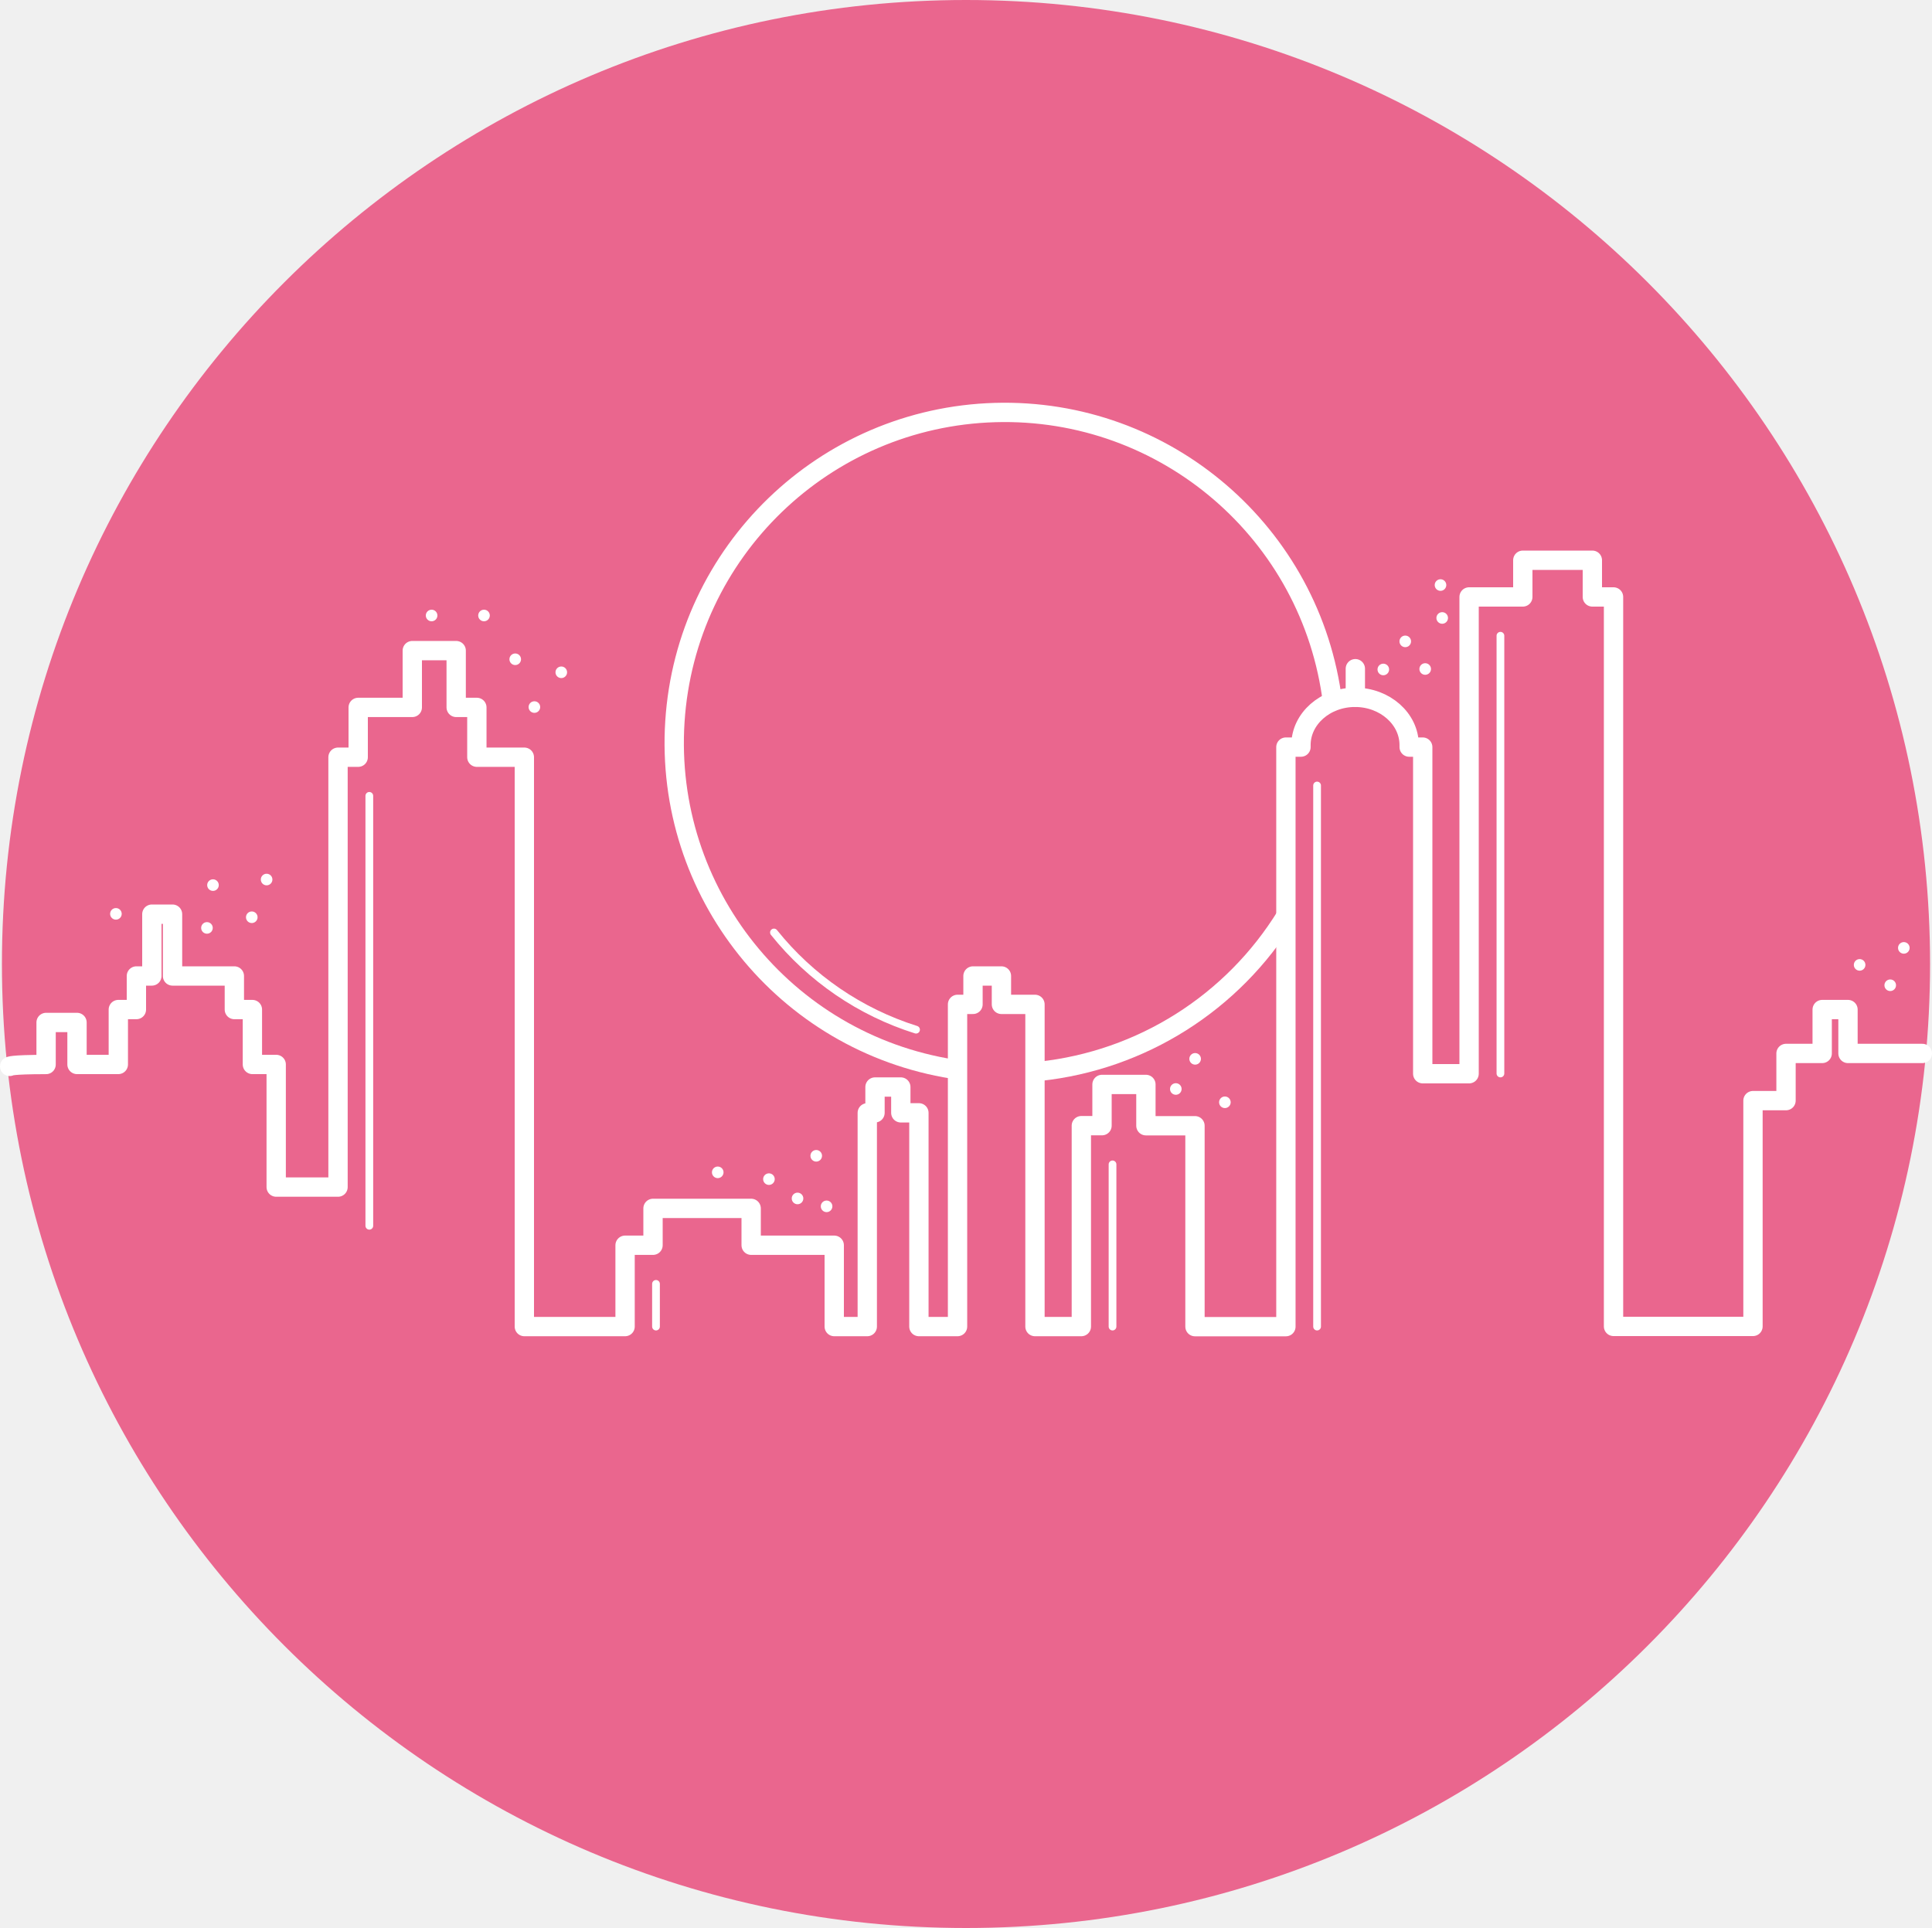
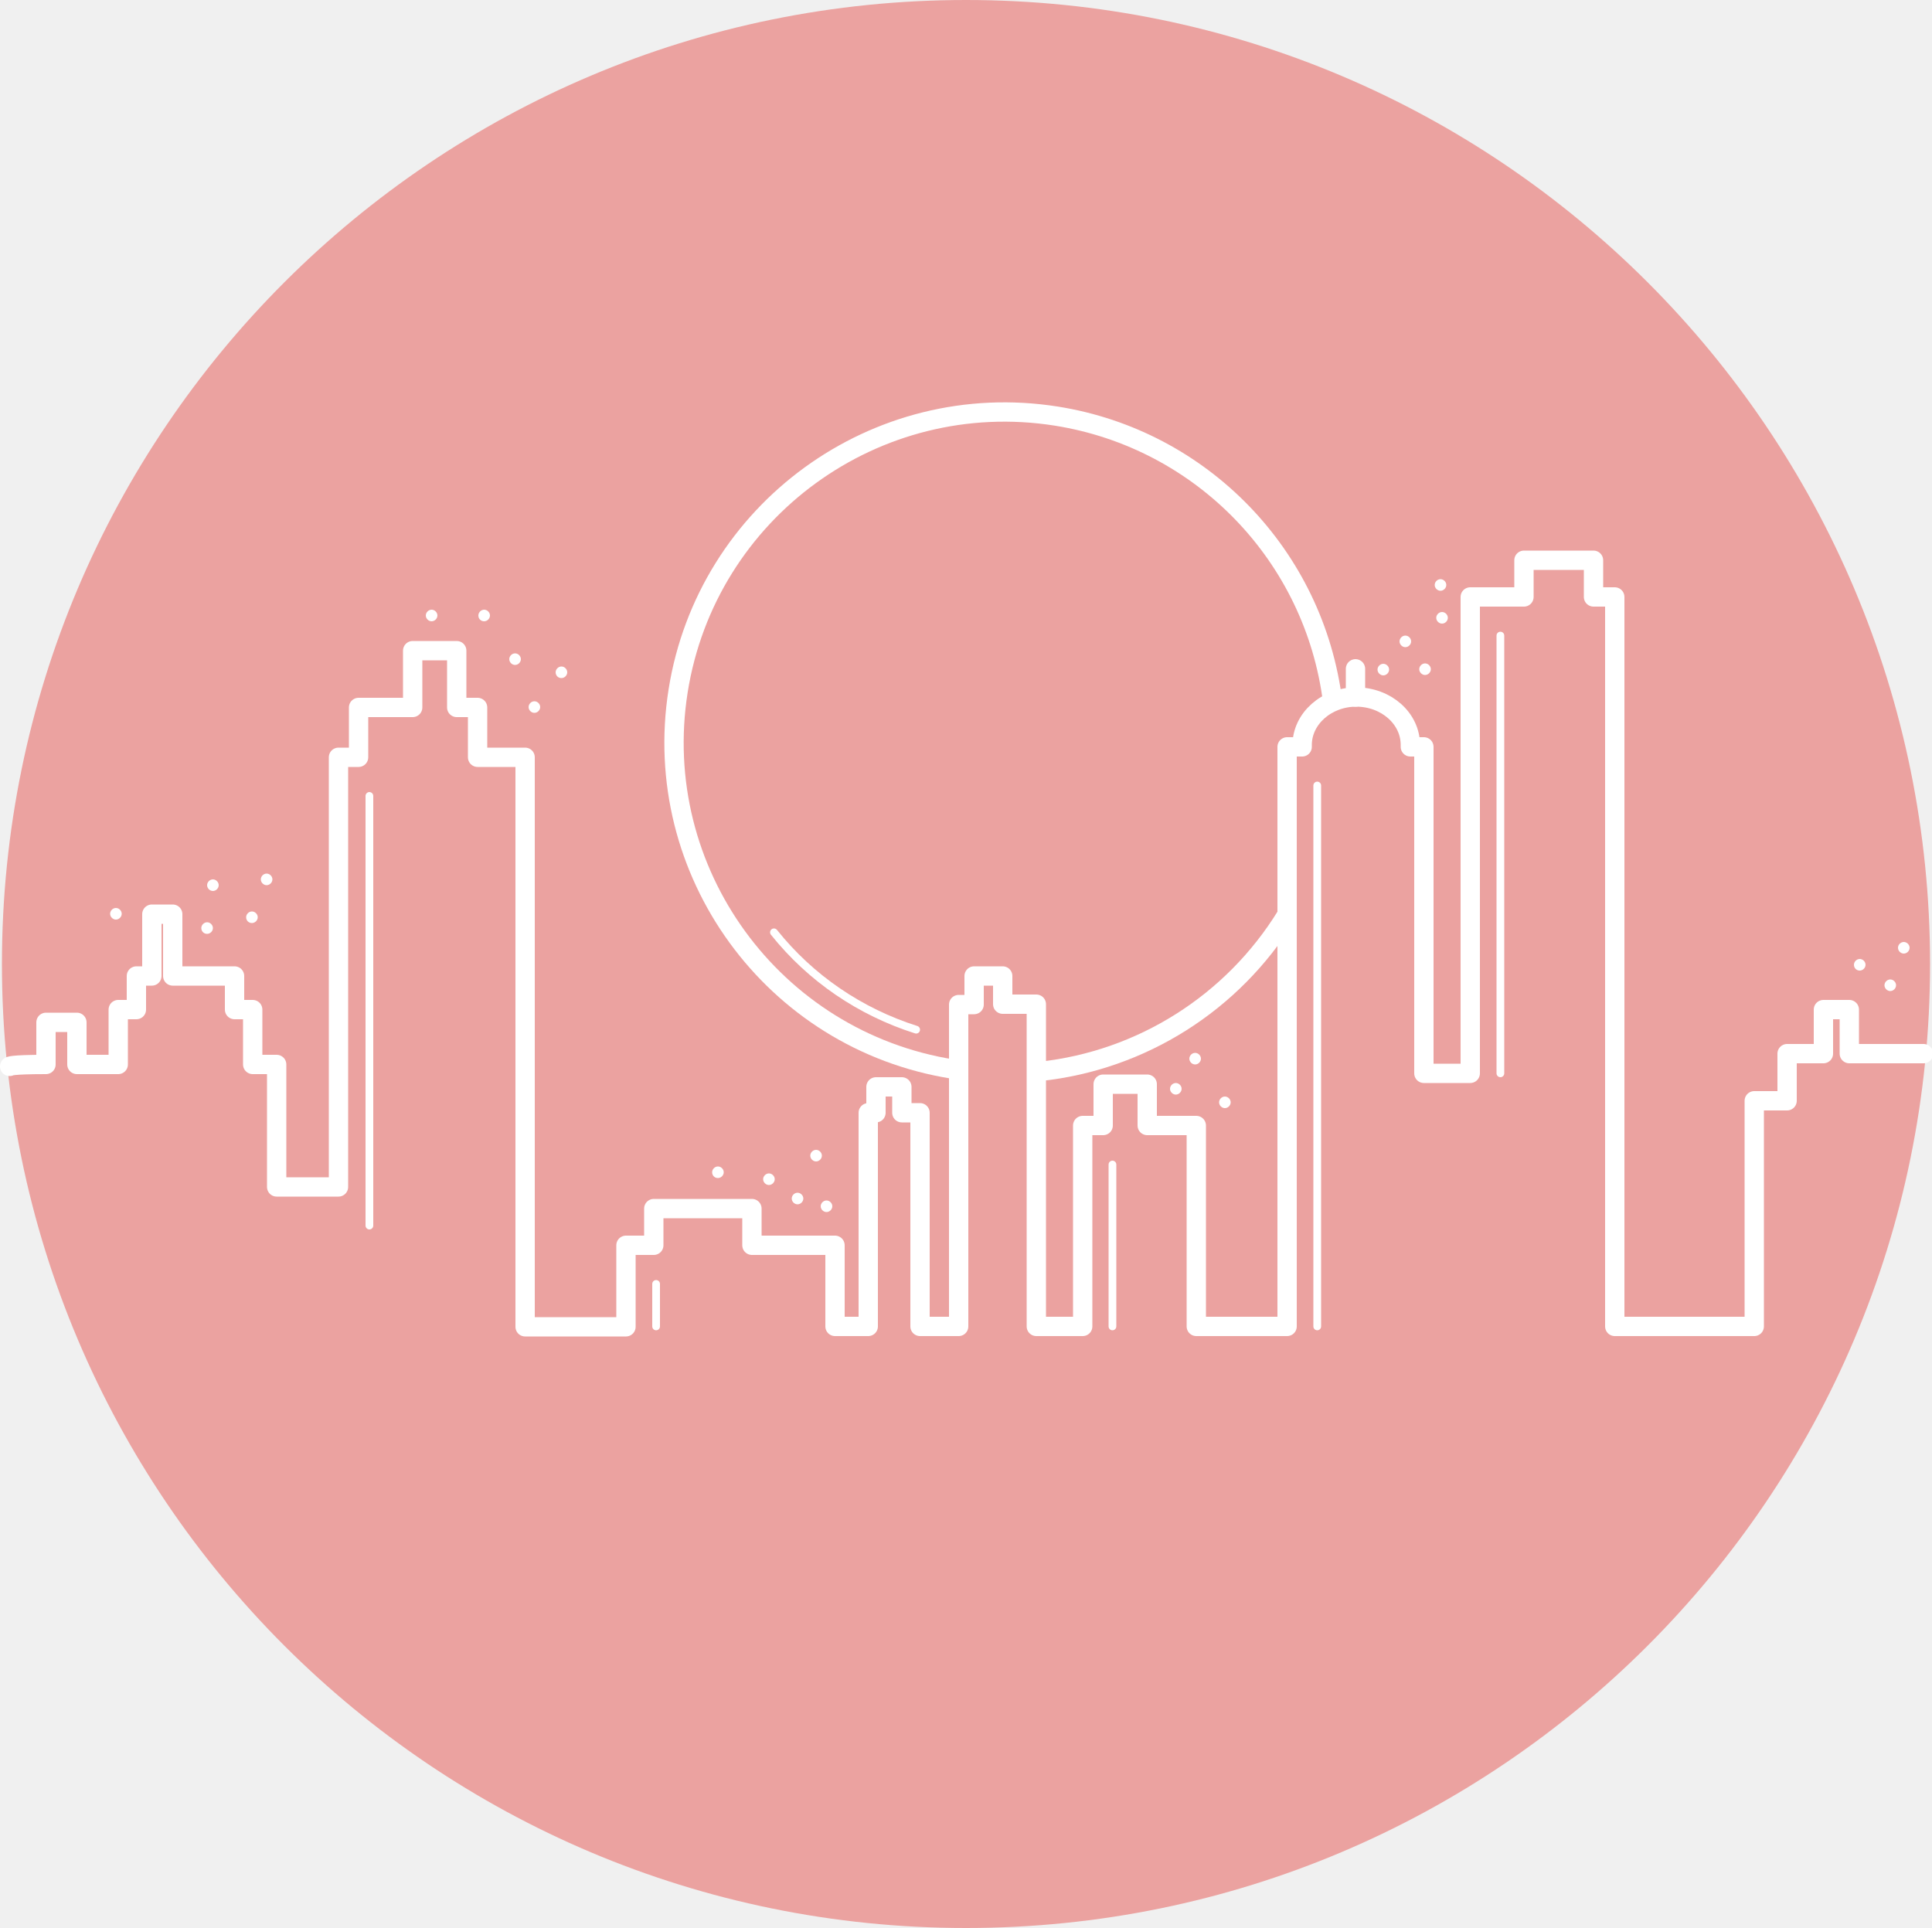
- <svg xmlns="http://www.w3.org/2000/svg" viewBox="0 0 500 499">
-   <defs>
-     <style>.cls-1{fill:#ea668e;}.cls-2,.cls-3,.cls-5{fill:none;stroke:#fff;}.cls-2{stroke-miterlimit:10;}.cls-2,.cls-5{stroke-width:5px;}.cls-3,.cls-5{stroke-linecap:round;stroke-linejoin:round;}.cls-3{stroke-width:2px;}.cls-4{fill:#fff;}</style>
-   </defs>
-   <g id="Layer_8" data-name="Layer 8">
-     <circle class="cls-1" cx="250" cy="249.5" r="249.5" />
+ <svg xmlns="http://www.w3.org/2000/svg" version="1.1" id="Layer_1" x="0px" y="0px" viewBox="0 0 500 499" style="enable-background:new 0 0 500 499;" xml:space="preserve">
+   <style type="text/css">
+ 	.st0{fill:#EBA2A0;}
+ 	.st1{fill:none;stroke:#FFFFFF;stroke-width:5;stroke-miterlimit:10;}
+ 	.st2{fill:none;stroke:#FFFFFF;stroke-width:2;stroke-linecap:round;stroke-linejoin:round;}
+ 	.st3{fill:#FFFFFF;}
+ 	.st4{fill:none;stroke:#FFFFFF;stroke-width:5;stroke-linecap:round;stroke-linejoin:round;}
+ </style>
+   <g id="Layer_8">
+     <circle class="st0" cx="250" cy="249.5" r="249.5" />
  </g>
-   <g id="Layer_4" data-name="Layer 4">
-     <path class="cls-2" d="M622.9,589.45a85.53,85.53,0,0,1-63.84,40.32" transform="translate(-290 -352.5)" />
-     <path class="cls-2" d="M536.6,629.2a85.51,85.51,0,1,1,98.27-94.88" transform="translate(-290 -352.5)" />
-     <path class="cls-3" d="M527.07,619a76.53,76.53,0,0,1-36.77-25.16" transform="translate(-290 -352.5)" />
+   <g id="Layer_4">
+     <path class="st1" d="M332.9,237c-13.9,22.6-37.5,37.5-63.8,40.3" />
+     <path class="st1" d="M246.6,276.7c-46.6-7.4-78.5-51.2-71.1-97.9c7.4-46.6,51.2-78.5,97.9-71.1c37.7,6,66.8,36.2,71.5,74" />
+     <path class="st2" d="M237.1,266.5c-14.5-4.6-27.3-13.3-36.8-25.2" />
  </g>
-   <g id="Layer_5" data-name="Layer 5">
-     <path class="cls-4" d="M779.19,609a1.5,1.5,0,0,0,0-3,1.5,1.5,0,0,0,0,3Z" transform="translate(-290 -352.5)" />
-     <path class="cls-4" d="M771.27,603.73a1.5,1.5,0,0,0,0-3,1.5,1.5,0,0,0,0,3Z" transform="translate(-290 -352.5)" />
-     <path class="cls-4" d="M782.71,599.33a1.5,1.5,0,0,0,0-3,1.5,1.5,0,0,0,0,3Z" transform="translate(-290 -352.5)" />
-     <line class="cls-5" x1="350.76" y1="173.07" x2="350.76" y2="180.42" />
-     <path class="cls-5" d="M292.5,628.5s0-.49,9.43-.49V617.13h8V628h10.69V613.79h4.68V605.1h4v-16h5.35v16h16v8.69h4.67V628h6.16v31.74h16V548.48h5.22V535.59h14v-14.7h11.36v14.7h5.35v12.89H425.7V695.84h26.07V674.79H459v-9.54h25.4v9.54H505.9v21.05h8.55V640.52h2v-6.68h6.68v6.68h4.68v55.32h10V612.45h4V605.1h7.36v7.35h8.68v83.39h12v-52h5.35V633.17h11.36v10.69h12.7v52h23.53v-150h3.9c0-.17,0-.34,0-.52,0-6.82,6.28-12.36,14-12.36s14,5.54,14,12.36c0,.18,0,.35,0,.52h3.51v84.54h12V507h13.9V497.5h18V507h5.48v188.8h36.09V637.36h8.55V625.15h9.36V613.79h6.68v11.36H787.5" transform="translate(-290 -352.5)" />
-     <polyline class="cls-3" points="95.58 205.98 95.58 307.25 95.58 317.25" />
-     <line class="cls-3" x1="169.77" y1="332.29" x2="169.77" y2="343.34" />
-     <line class="cls-3" x1="287.92" y1="301.36" x2="287.92" y2="343.34" />
-     <line class="cls-3" x1="340.86" y1="203.3" x2="340.86" y2="343.34" />
-     <line class="cls-3" x1="388.31" y1="164.54" x2="388.31" y2="277.84" />
-     <path class="cls-4" d="M343.56,594.16a1.5,1.5,0,0,0,0-3,1.5,1.5,0,0,0,0,3Z" transform="translate(-290 -352.5)" />
-     <path class="cls-4" d="M345.12,583.08a1.5,1.5,0,0,0,0-3,1.5,1.5,0,0,0,0,3Z" transform="translate(-290 -352.5)" />
-     <path class="cls-4" d="M359,581.64a1.5,1.5,0,0,0,0-3,1.5,1.5,0,0,0,0,3Z" transform="translate(-290 -352.5)" />
-     <path class="cls-4" d="M355.16,591.4a1.5,1.5,0,0,0,0-3,1.5,1.5,0,0,0,0,3Z" transform="translate(-290 -352.5)" />
-     <path class="cls-4" d="M320,590.52a1.5,1.5,0,0,0,0-3,1.5,1.5,0,0,0,0,3Z" transform="translate(-290 -352.5)" />
-     <path class="cls-4" d="M435.26,528a1.5,1.5,0,0,0,0-3,1.5,1.5,0,0,0,0,3Z" transform="translate(-290 -352.5)" />
-     <path class="cls-4" d="M423.34,524.63a1.5,1.5,0,0,0,0-3,1.5,1.5,0,0,0,0,3Z" transform="translate(-290 -352.5)" />
-     <path class="cls-4" d="M658.84,527.15a1.5,1.5,0,0,0,0-3,1.5,1.5,0,0,0,0,3Z" transform="translate(-290 -352.5)" />
-     <path class="cls-4" d="M653.68,520a1.5,1.5,0,0,0,0-3,1.5,1.5,0,0,0,0,3Z" transform="translate(-290 -352.5)" />
-     <path class="cls-4" d="M648,527.27a1.5,1.5,0,0,0,0-3,1.5,1.5,0,0,0,0,3Z" transform="translate(-290 -352.5)" />
-     <path class="cls-4" d="M663.24,513.94a1.5,1.5,0,0,0,0-3,1.5,1.5,0,0,0,0,3Z" transform="translate(-290 -352.5)" />
-     <path class="cls-4" d="M662.8,505.42a1.5,1.5,0,0,0,0-3,1.5,1.5,0,0,0,0,3Z" transform="translate(-290 -352.5)" />
-     <path class="cls-4" d="M594.3,635.85a1.5,1.5,0,0,0,0-3,1.5,1.5,0,0,0,0,3Z" transform="translate(-290 -352.5)" />
-     <path class="cls-4" d="M599.3,628.05a1.5,1.5,0,0,0,0-3,1.5,1.5,0,0,0,0,3Z" transform="translate(-290 -352.5)" />
-     <path class="cls-4" d="M607,639.29a1.5,1.5,0,0,0,0-3,1.5,1.5,0,0,0,0,3Z" transform="translate(-290 -352.5)" />
-     <path class="cls-4" d="M489,659.18a1.5,1.5,0,0,0,0-3,1.5,1.5,0,0,0,0,3Z" transform="translate(-290 -352.5)" />
-     <path class="cls-4" d="M496.4,664.18a1.5,1.5,0,0,0,0-3,1.5,1.5,0,0,0,0,3Z" transform="translate(-290 -352.5)" />
-     <path class="cls-4" d="M503.92,666.22a1.5,1.5,0,0,0,0-3,1.5,1.5,0,0,0,0,3Z" transform="translate(-290 -352.5)" />
-     <path class="cls-4" d="M501.24,653.14a1.5,1.5,0,0,0,0-3,1.5,1.5,0,0,0,0,3Z" transform="translate(-290 -352.5)" />
-     <path class="cls-4" d="M475.75,657.42a1.5,1.5,0,0,0,0-3,1.5,1.5,0,0,0,0,3Z" transform="translate(-290 -352.5)" />
-     <path class="cls-4" d="M428.3,537a1.5,1.5,0,0,0,0-3,1.5,1.5,0,0,0,0,3Z" transform="translate(-290 -352.5)" />
-     <path class="cls-4" d="M415.26,513.3a1.5,1.5,0,0,0,0-3,1.5,1.5,0,0,0,0,3Z" transform="translate(-290 -352.5)" />
-     <path class="cls-4" d="M401.7,513.3a1.5,1.5,0,0,0,0-3,1.5,1.5,0,0,0,0,3Z" transform="translate(-290 -352.5)" />
+   <g id="Layer_5">
+     <path class="st3" d="M489.2,256.5c0.8,0,1.5-0.7,1.5-1.5s-0.7-1.5-1.5-1.5s-1.5,0.7-1.5,1.5S488.4,256.5,489.2,256.5z" />
+     <path class="st3" d="M481.3,251.2c0.8,0,1.5-0.7,1.5-1.5s-0.7-1.5-1.5-1.5s-1.5,0.7-1.5,1.5S480.4,251.2,481.3,251.2z" />
+     <path class="st3" d="M492.7,246.8c0.8,0,1.5-0.7,1.5-1.5s-0.7-1.5-1.5-1.5s-1.5,0.7-1.5,1.5S491.9,246.8,492.7,246.8z" />
+     <line class="st4" x1="350.8" y1="173.1" x2="350.8" y2="180.4" />
+     <path class="st4" d="M2.5,276c0,0,0-0.5,9.4-0.5v-10.9h8v10.9h10.7v-14.2h4.7v-8.7h4v-16h5.4v16h16v8.7h4.7v14.2h6.2v31.7h16V196   h5.2v-12.9h14v-14.7h11.4v14.7h5.4V196h12.3v147.4h26.1v-21.1h7.2v-9.5h25.4v9.5h21.5v21h8.6V288h2v-6.7h6.7v6.7h4.7v55.3h10V260h4   v-7.4h7.4v7.3h8.7v83.4h12v-52h5.3v-10.7h11.4v10.7h12.7v52h23.5v-150h3.9c0-0.2,0-0.3,0-0.5c0-6.8,6.3-12.4,14-12.4   s14,5.5,14,12.4c0,0.2,0,0.3,0,0.5h3.5v84.5h12V154.5h13.9V145h18v9.5h5.5v188.8h36.1v-58.4h8.5v-12.2h9.4v-11.4h6.7v11.4h19.2" />
+     <polyline class="st2" points="95.6,206 95.6,307.2 95.6,317.2  " />
+     <line class="st2" x1="169.8" y1="332.3" x2="169.8" y2="343.3" />
+     <line class="st2" x1="287.9" y1="301.4" x2="287.9" y2="343.3" />
+     <line class="st2" x1="340.9" y1="203.3" x2="340.9" y2="343.3" />
+     <line class="st2" x1="388.3" y1="164.5" x2="388.3" y2="277.8" />
+     <path class="st3" d="M53.6,241.7c0.8,0,1.5-0.7,1.5-1.5s-0.7-1.5-1.5-1.5s-1.5,0.7-1.5,1.5S52.7,241.7,53.6,241.7z" />
+     <path class="st3" d="M55.1,230.6c0.8,0,1.5-0.7,1.5-1.5s-0.7-1.5-1.5-1.5s-1.5,0.7-1.5,1.5S54.3,230.6,55.1,230.6z" />
+     <path class="st3" d="M69,229.1c0.8,0,1.5-0.7,1.5-1.5s-0.7-1.5-1.5-1.5s-1.5,0.7-1.5,1.5S68.2,229.1,69,229.1z" />
+     <path class="st3" d="M65.2,238.9c0.8,0,1.5-0.7,1.5-1.5s-0.7-1.5-1.5-1.5s-1.5,0.7-1.5,1.5S64.3,238.9,65.2,238.9z" />
+     <path class="st3" d="M30,238c0.8,0,1.5-0.7,1.5-1.5S30.8,235,30,235s-1.5,0.7-1.5,1.5S29.2,238,30,238z" />
+     <path class="st3" d="M145.3,175.5c0.8,0,1.5-0.7,1.5-1.5s-0.7-1.5-1.5-1.5l0,0c-0.8,0-1.5,0.7-1.5,1.5S144.4,175.5,145.3,175.5z" />
+     <path class="st3" d="M133.3,172.1c0.8,0,1.5-0.7,1.5-1.5s-0.7-1.5-1.5-1.5s-1.5,0.7-1.5,1.5S132.5,172.1,133.3,172.1z" />
+     <path class="st3" d="M368.8,174.7c0.8,0,1.5-0.7,1.5-1.5s-0.7-1.5-1.5-1.5s-1.5,0.7-1.5,1.5S368,174.7,368.8,174.7z" />
+     <path class="st3" d="M363.7,167.5c0.8,0,1.5-0.7,1.5-1.5s-0.7-1.5-1.5-1.5s-1.5,0.7-1.5,1.5S362.9,167.5,363.7,167.5z" />
+     <path class="st3" d="M358,174.8c0.8,0,1.5-0.7,1.5-1.5s-0.7-1.5-1.5-1.5s-1.5,0.7-1.5,1.5S357.2,174.8,358,174.8z" />
+     <path class="st3" d="M373.2,161.4c0.8,0,1.5-0.7,1.5-1.5s-0.7-1.5-1.5-1.5s-1.5,0.7-1.5,1.5S372.4,161.4,373.2,161.4z" />
+     <path class="st3" d="M372.8,152.9c0.8,0,1.5-0.7,1.5-1.5s-0.7-1.5-1.5-1.5s-1.5,0.7-1.5,1.5S372,152.9,372.8,152.9z" />
+     <path class="st3" d="M304.3,283.3c0.8,0,1.5-0.7,1.5-1.5s-0.7-1.5-1.5-1.5s-1.5,0.7-1.5,1.5S303.5,283.3,304.3,283.3z" />
+     <path class="st3" d="M309.3,275.5c0.8,0,1.5-0.7,1.5-1.5s-0.7-1.5-1.5-1.5s-1.5,0.7-1.5,1.5S308.5,275.5,309.3,275.5z" />
+     <path class="st3" d="M317,286.8c0.8,0,1.5-0.7,1.5-1.5s-0.7-1.5-1.5-1.5s-1.5,0.7-1.5,1.5S316.2,286.8,317,286.8z" />
+     <path class="st3" d="M199,306.7c0.8,0,1.5-0.7,1.5-1.5s-0.7-1.5-1.5-1.5s-1.5,0.7-1.5,1.5S198.2,306.7,199,306.7z" />
+     <path class="st3" d="M206.4,311.7c0.8,0,1.5-0.7,1.5-1.5s-0.7-1.5-1.5-1.5l0,0c-0.8,0-1.5,0.7-1.5,1.5S205.6,311.7,206.4,311.7z" />
+     <path class="st3" d="M213.9,313.7c0.8,0,1.5-0.7,1.5-1.5s-0.7-1.5-1.5-1.5s-1.5,0.7-1.5,1.5S213.1,313.7,213.9,313.7L213.9,313.7z" />
+     <path class="st3" d="M211.2,300.6c0.8,0,1.5-0.7,1.5-1.5s-0.7-1.5-1.5-1.5s-1.5,0.7-1.5,1.5S210.4,300.6,211.2,300.6z" />
+     <path class="st3" d="M185.8,304.9c0.8,0,1.5-0.7,1.5-1.5s-0.7-1.5-1.5-1.5s-1.5,0.7-1.5,1.5S184.9,304.9,185.8,304.9z" />
+     <path class="st3" d="M138.3,184.5c0.8,0,1.5-0.7,1.5-1.5s-0.7-1.5-1.5-1.5s-1.5,0.7-1.5,1.5S137.5,184.5,138.3,184.5z" />
+     <path class="st3" d="M125.3,160.8c0.8,0,1.5-0.7,1.5-1.5s-0.7-1.5-1.5-1.5s-1.5,0.7-1.5,1.5S124.4,160.8,125.3,160.8z" />
+     <path class="st3" d="M111.7,160.8c0.8,0,1.5-0.7,1.5-1.5s-0.7-1.5-1.5-1.5s-1.5,0.7-1.5,1.5S110.9,160.8,111.7,160.8z" />
  </g>
</svg>
